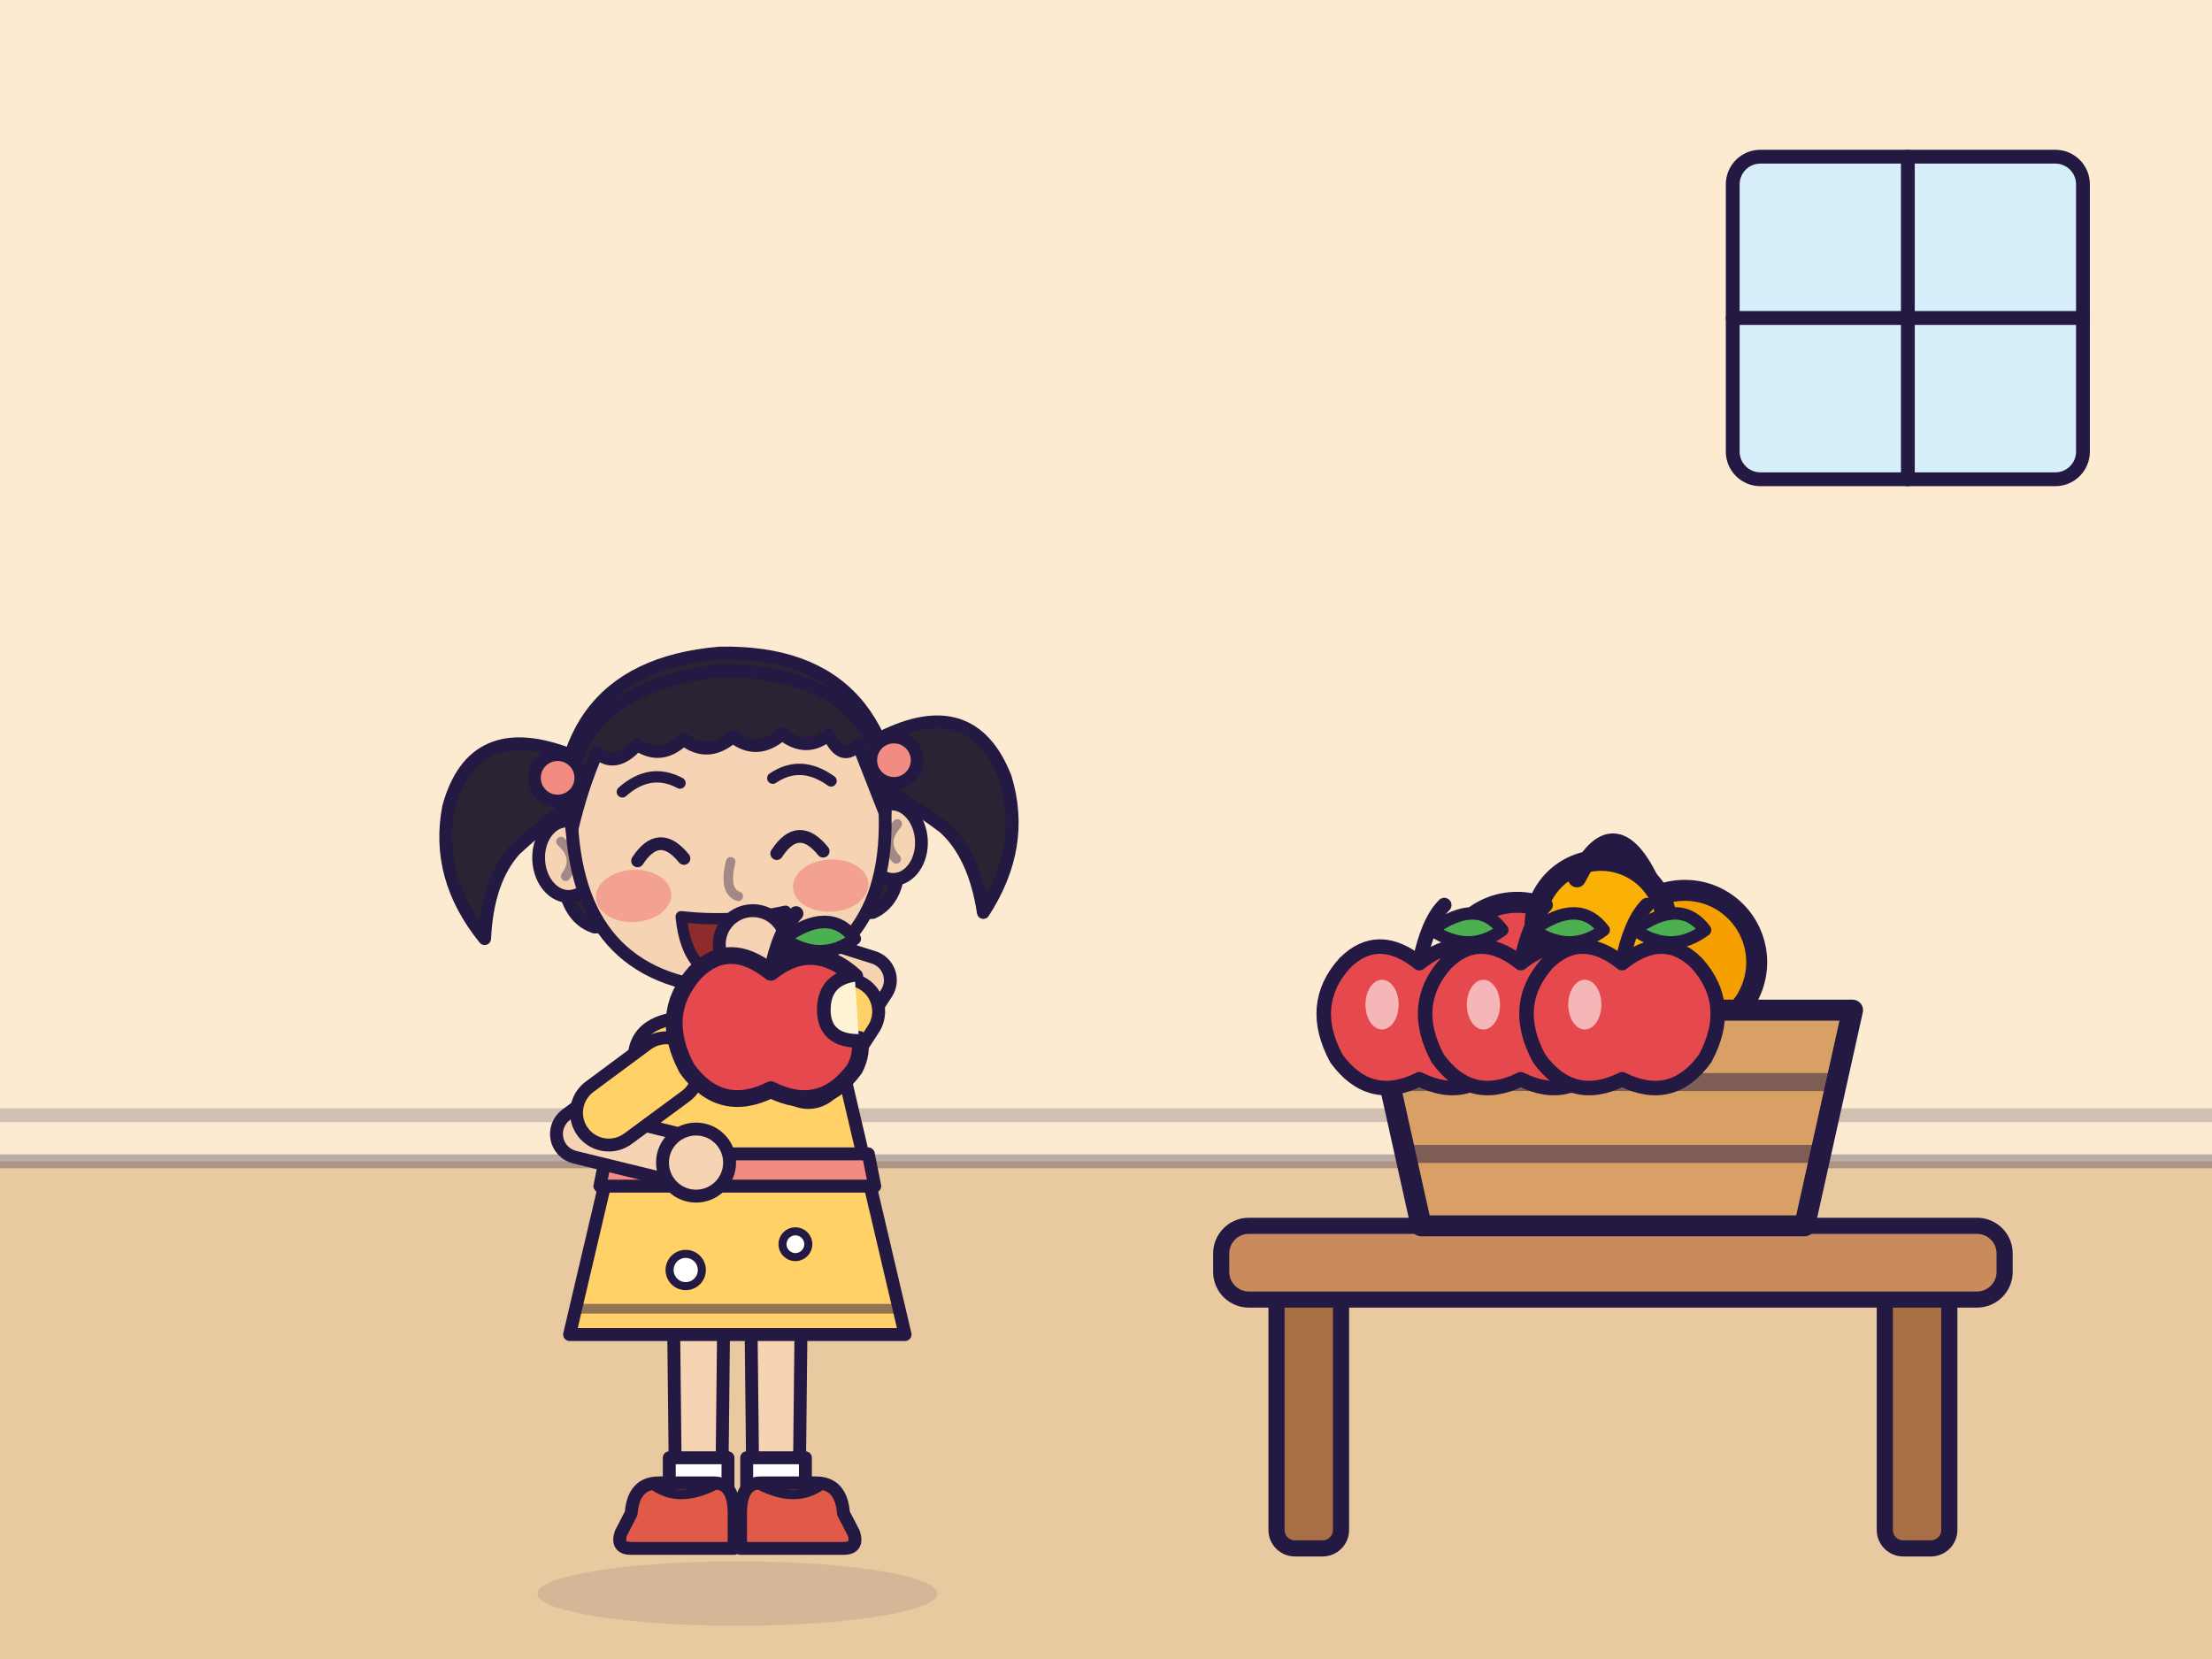
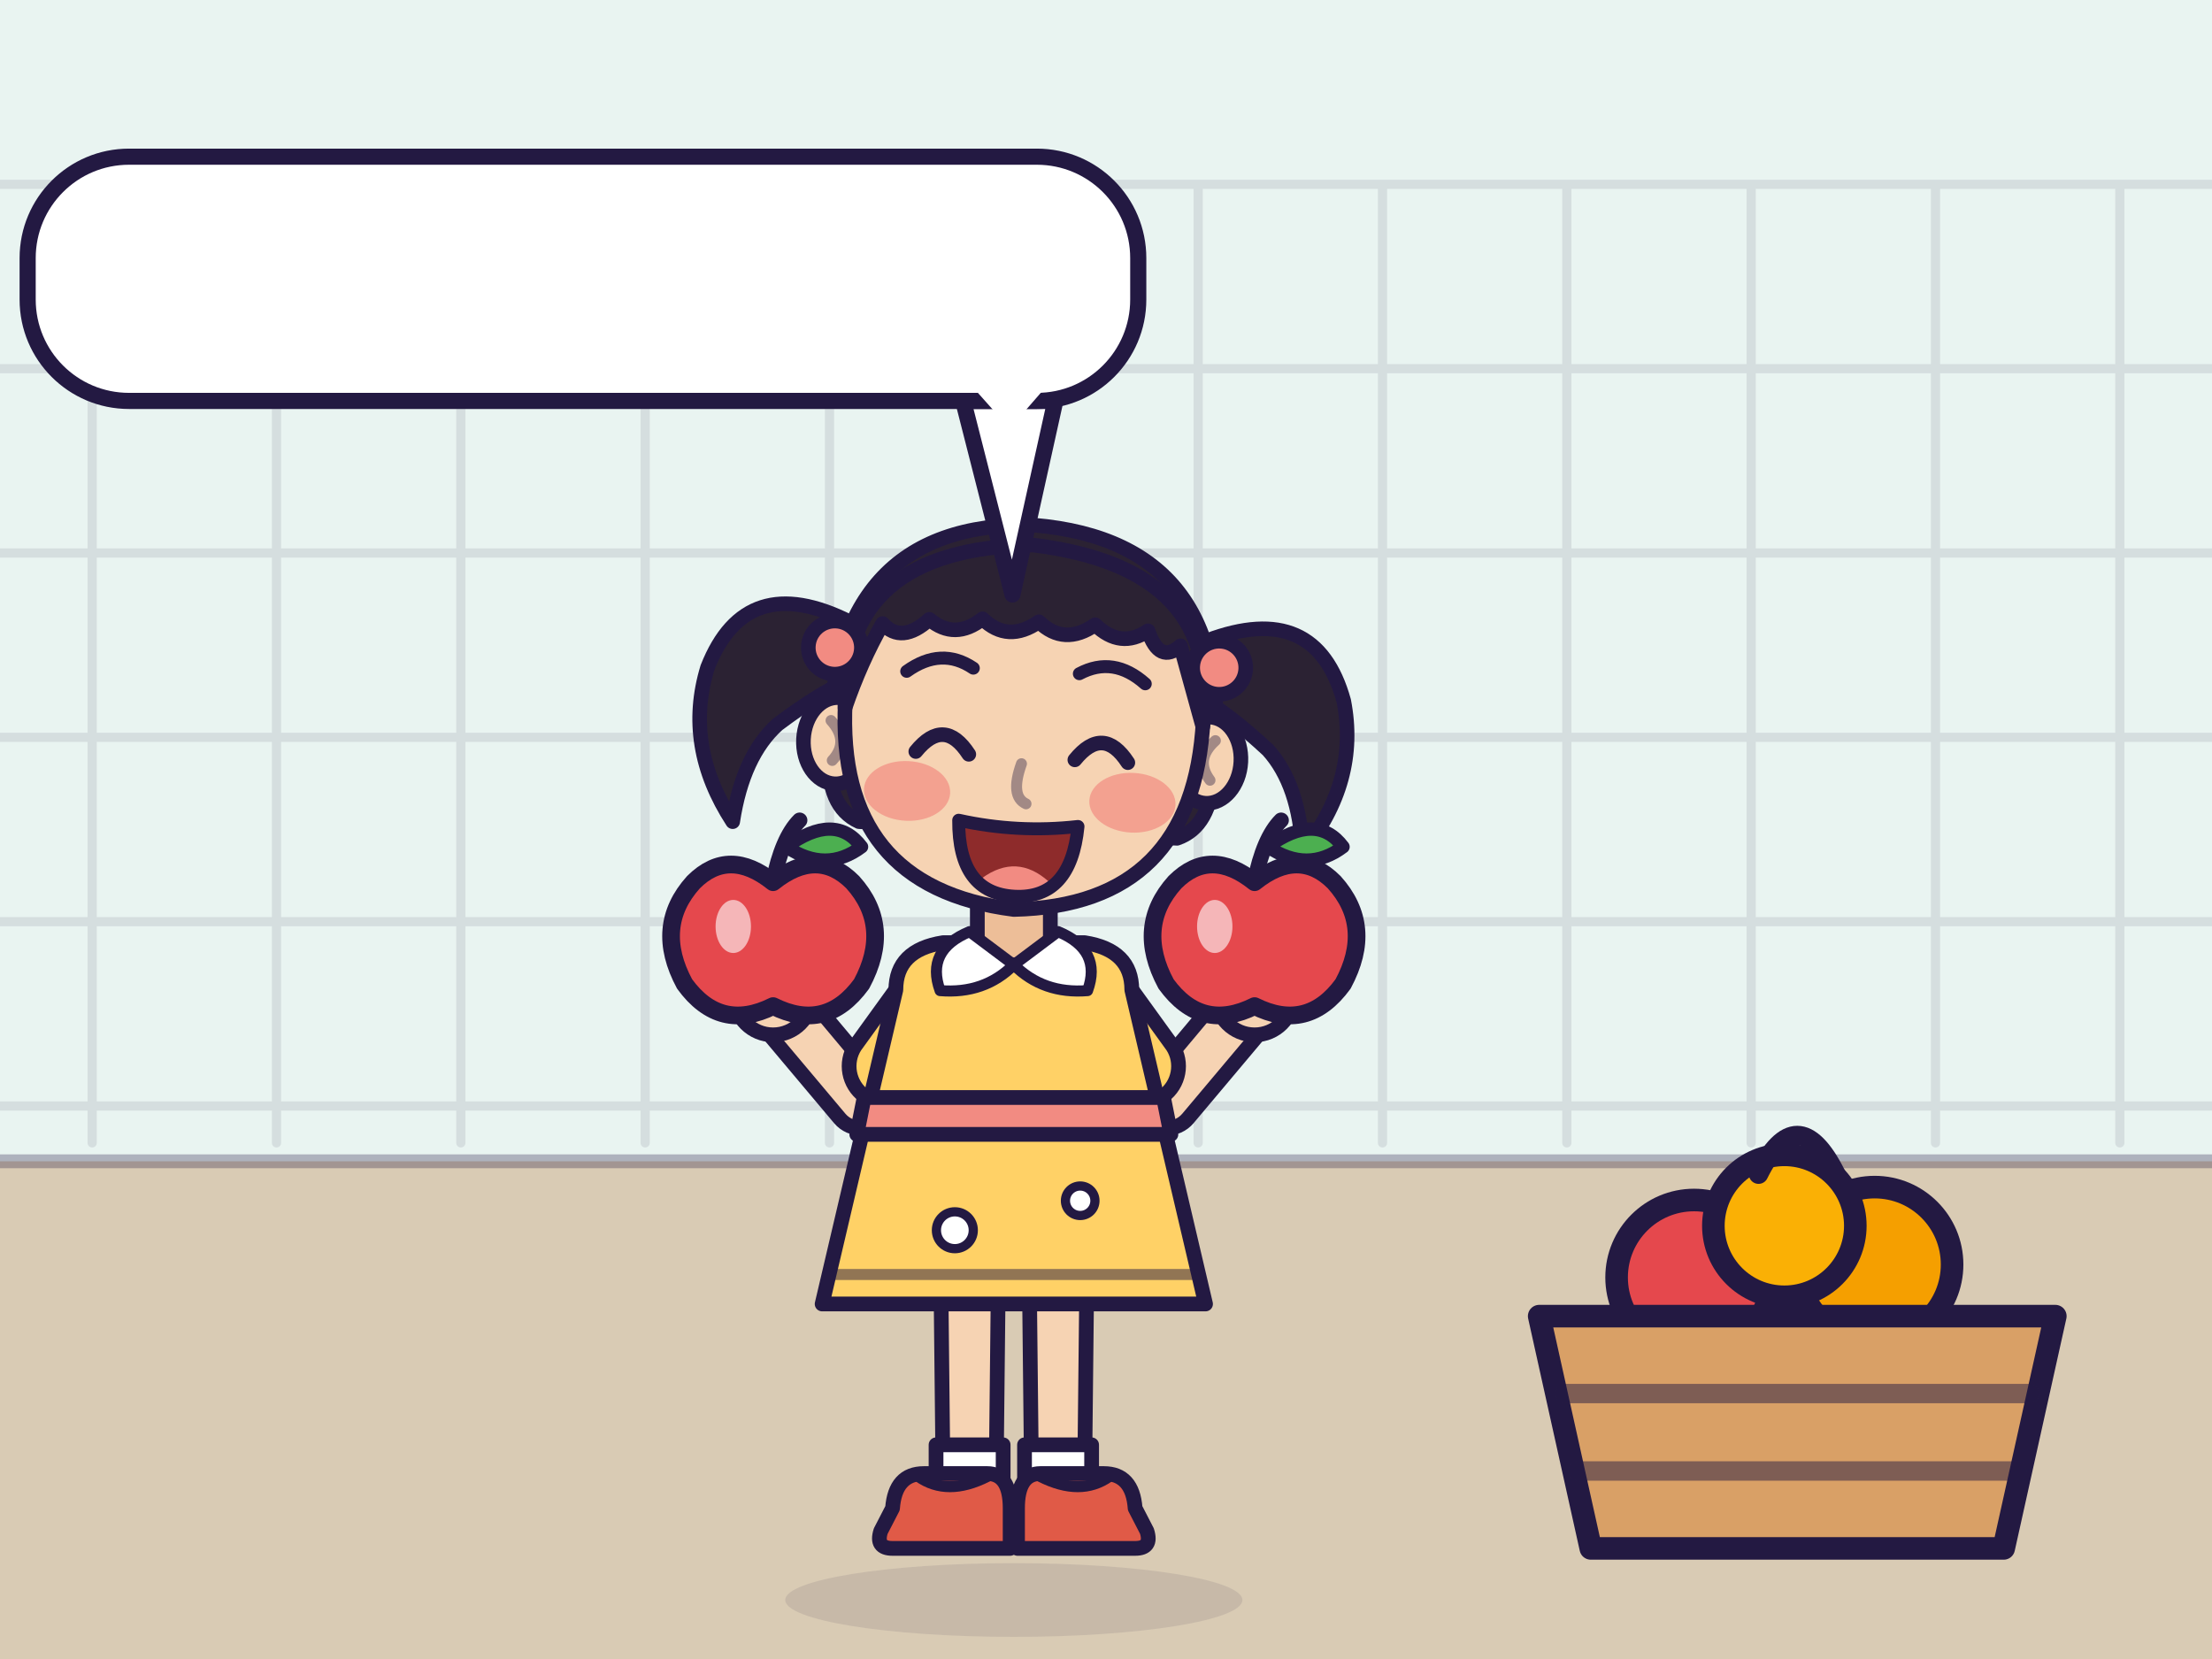
- <svg xmlns="http://www.w3.org/2000/svg" viewBox="0 0 480 360" role="img" aria-label="A basket of red apples; Little Sister takes a bite of one apple.">
+ <svg xmlns="http://www.w3.org/2000/svg" viewBox="0 0 480 360" role="img" aria-label="Little Sister holds up a red apple in each hand, a basket of apples behind her: &quot;我有两个苹果！&quot;">
  <g stroke="#231942" stroke-width="3.5" stroke-linejoin="round" stroke-linecap="round">
-     <rect x="0" y="0" width="480" height="360" fill="#FCEBD0" stroke="none" />
-     <rect x="0" y="252" width="480" height="108" fill="#E8C9A0" stroke="none" />
+     <rect x="0" y="0" width="480" height="360" fill="#E9F4F1" stroke="none" />
+     <path d="M20 40L20 248M60 40L60 248M100 40L100 248M140 40L140 248M180 40L180 248M220 40L220 248M260 40L260 248M300 40L300 248M340 40L340 248M380 40L380 248M420 40L420 248M460 40L460 248M0 40L480 40M0 80L480 80M0 120L480 120M0 160L480 160M0 200L480 200M0 240L480 240" fill="none" stroke-width="2" opacity="0.1" />
+     <rect x="0" y="252" width="480" height="108" fill="#D9CBB4" stroke="none" />
    <path d="M0 252L480 252" fill="none" stroke-width="3" opacity="0.3" />
-     <path d="M0 242L480 242" fill="none" stroke-width="3" opacity="0.2" />
-     <rect x="376" y="34" width="76" height="70" rx="6" fill="#D7EEFB" stroke-width="3" />
-     <path d="M414 34L414 104M376 69L452 69" fill="none" stroke-width="3" />
-     <g transform="translate(350 336)">
-       <g class="prop p-table">
-         <rect x="-73" y="-58" width="14" height="58" rx="4" fill="#A86F45" />
-         <rect x="59" y="-58" width="14" height="58" rx="4" fill="#A86F45" />
-         <rect x="-85" y="-70" width="170" height="16" rx="6" fill="#C98B5B" />
-       </g>
-     </g>
-     <g transform="translate(350 266) scale(1.3 1.3)">
+     <g transform="translate(390 336) scale(1.4 1.4)">
      <g class="prop p-basket">
        <circle cx="-16" cy="-42" r="12" fill="#E5484D" />
        <circle cx="12" cy="-44" r="12" fill="#F59F00" />
        <circle cx="-2" cy="-50" r="11" fill="#FAB005" />
        <path d="M-6-58Q0-70 6-58" fill="none" stroke-width="3" />
        <path d="M-40-36L40-36L32 0L-32 0Z" fill="#D9A066" />
        <path d="M-36-24L36-24M-34-12L34-12" fill="none" stroke-width="3" opacity="0.5" />
      </g>
    </g>
-     <g transform="translate(308 236) scale(0.9 0.9)">
-       <g class="prop p-apple">
-         <path d="M0-30Q2-40 6-44" fill="none" stroke-width="3.5" />
-         <path d="M3-38Q14-46 20-38Q12-32 3-38Z" fill="#4CAF50" stroke-width="3" />
-         <path d="M0-30Q-10-38-18-30Q-27-20-20-7Q-12 4 0-2Q12 4 20-7Q27-20 18-30Q10-38 0-30Z" fill="#E5484D" />
-         <ellipse cx="-9" cy="-20" rx="4" ry="6" fill="#FFFFFF" stroke="none" opacity="0.6" />
-       </g>
-     </g>
-     <g transform="translate(330 236) scale(0.9 0.9)">
-       <g class="prop p-apple">
-         <path d="M0-30Q2-40 6-44" fill="none" stroke-width="3.5" />
-         <path d="M3-38Q14-46 20-38Q12-32 3-38Z" fill="#4CAF50" stroke-width="3" />
-         <path d="M0-30Q-10-38-18-30Q-27-20-20-7Q-12 4 0-2Q12 4 20-7Q27-20 18-30Q10-38 0-30Z" fill="#E5484D" />
-         <ellipse cx="-9" cy="-20" rx="4" ry="6" fill="#FFFFFF" stroke="none" opacity="0.6" />
-       </g>
-     </g>
-     <g transform="translate(352 236) scale(0.9 0.9)">
-       <g class="prop p-apple">
-         <path d="M0-30Q2-40 6-44" fill="none" stroke-width="3.5" />
-         <path d="M3-38Q14-46 20-38Q12-32 3-38Z" fill="#4CAF50" stroke-width="3" />
-         <path d="M0-30Q-10-38-18-30Q-27-20-20-7Q-12 4 0-2Q12 4 20-7Q27-20 18-30Q10-38 0-30Z" fill="#E5484D" />
-         <ellipse cx="-9" cy="-20" rx="4" ry="6" fill="#FFFFFF" stroke="none" opacity="0.6" />
-       </g>
-     </g>
-     <g transform="translate(160 336) scale(0.7 0.7)">
-       <g class="char c-1 ch-meimei">
+     <g transform="translate(220 336) scale(0.8 0.8)">
+       <g class="char c-1 ch-meimei act">
        <g transform="translate(-150 -432)">
          <ellipse class="shadow" cx="150" cy="446" rx="62" ry="10" fill="#231942" stroke="none" opacity="0.1" />
          <g class="figure" stroke="#231942" stroke-width="4" stroke-linejoin="round" stroke-linecap="round">
            <g class="legs">
              <path d="M129.9 329.7L146.1 329.7L145.1 422.6L130.9 422.6Z" fill="#F6D3B3" />
              <path d="M128.9 403.9L147.1 403.9L147.1 422.6L128.9 422.6Z" fill="#FFFFFF" />
              <path d="M153.9 329.7L170.1 329.7L169.1 422.6L154.9 422.6Z" fill="#F6D3B3" />
              <path d="M152.9 403.9L171.1 403.9L171.1 422.6L152.9 422.6Z" fill="#FFFFFF" />
              <path d="M149 421.1Q149 411.7 142.8 411.7L125.6 411.7Q117.8 411.7 117.1 421.1L113.9 427.3Q112.4 432 117.1 432L149 432Z" fill="#E05A47" />
              <path d="M124.1 412.5Q131.9 418 142.8 412.5" fill="none" stroke-width="3" />
              <path d="M151 421.1Q151 411.7 157.2 411.7L174.4 411.7Q182.2 411.7 182.9 421.1L186.1 427.3Q187.6 432 182.9 432L151 432Z" fill="#E05A47" />
              <path d="M175.9 412.5Q168.1 418 157.2 412.5" fill="none" stroke-width="3" />
            </g>
            <g transform="translate(150 333.7)">
              <g class="upper">
                <g transform="translate(-150 -333.7)">
+                   <g transform="translate(172 283.7)">
+                     <g class="arm-left">
+                       <g transform="translate(-172 -283.7)">
+                         <path d="M166 288L185.6 315A7.4 7.4 0 0 0 197.2 315.4L217.8 290.9A7.4 7.4 0 0 0 206.5 281.4L192 298.7L178 279.4A7.4 7.4 0 0 0 166 288Z" fill="#F6D3B3" />
+                         <path d="M163.9 289.6L177 307.6A10 10 0 0 0 193.1 295.8L180.1 277.8A10 10 0 0 0 163.9 289.6Z" fill="#FFD166" />
+                         <circle class="hand" cx="215.3" cy="282.3" r="10.4" fill="#F6D3B3" />
+                       </g>
+                     </g>
+                   </g>
+                   <g transform="translate(128 283.7)">
+                     <g class="arm-right">
+                       <g transform="translate(-128 -283.7)">
+                         <path d="M122 279.4L108 298.7L93.5 281.4A7.4 7.4 0 0 0 82.2 290.9L102.8 315.4A7.4 7.4 0 0 0 114.4 315L134 288A7.4 7.4 0 0 0 122 279.4Z" fill="#F6D3B3" />
+                         <path d="M119.9 277.8L106.9 295.8A10 10 0 0 0 123 307.6L136.1 289.6A10 10 0 0 0 119.9 277.8Z" fill="#FFD166" />
+                         <circle class="hand" cx="84.7" cy="282.3" r="10.4" fill="#F6D3B3" />
+                       </g>
+                     </g>
+                   </g>
                  <g class="body">
                    <path d="M118 280.5Q118 269.7 130.8 267.7L169.2 267.7Q182 269.7 182 280.5L202 365.7L98 365.7Z" fill="#FFD166" />
                    <path d="M109.4 309.7L190.6 309.7L192.6 319.7L107.4 319.7Z" fill="#F28B82" />
                    <g class="neck">
                      <rect x="140.1" y="250.7" width="19.8" height="23" rx="6" fill="#EDBE98" />
                    </g>
                    <path d="M138 264.7Q126 269.7 130 280.7Q142 281.7 150 273.7Z" fill="#FFFFFF" stroke-width="3" />
                    <path d="M162 264.7Q174 269.7 170 280.7Q158 281.7 150 273.7Z" fill="#FFFFFF" stroke-width="3" />
                    <circle cx="134" cy="345.7" r="5" fill="#FFFFFF" stroke-width="2.5" />
                    <circle cx="168" cy="337.7" r="4" fill="#FFFFFF" stroke-width="2.5" />
                    <path d="M101.6 357.7L198.4 357.7" fill="none" stroke-width="3" opacity="0.5" />
                  </g>
-                   <g transform="translate(150 258.7) rotate(-3)">
-                     <g class="head act">
+                   <g transform="translate(150 258.7) rotate(3)">
+                     <g class="head">
                      <g transform="translate(-150 -258.7)">
                        <g transform="translate(150 210.1) scale(0.9)" stroke-width="4.4">
                          <g class="hair-back">
                            <path d="M-54-30Q-86-44-96-14Q-102 10-86 32Q-84 12-74 2Q-62-8-54-12Z" fill="#2B2233" />
                            <path d="M54-30Q86-44 96-14Q102 10 86 32Q84 12 74 2Q62-8 54-12Z" fill="#2B2233" />
                            <path d="M-58 10Q-62-60 0-62Q62-60 58 10Q58 26 48 30L-48 30Q-58 26-58 10Z" fill="#2B2233" />
                          </g>
                          <g class="ears">
                            <ellipse cx="-56" cy="6" rx="10" ry="13" fill="#F6D3B3" />
                            <ellipse cx="56" cy="6" rx="10" ry="13" fill="#F6D3B3" />
                            <path d="M-58 0Q-52 6-57 12" fill="none" stroke-width="3.3" opacity="0.4" />
                            <path d="M58 0Q52 6 57 12" fill="none" stroke-width="3.3" opacity="0.4" />
                          </g>
                          <path class="face" d="M-54-6Q-54-52 0-52Q54-52 54-6Q54 50 0 54Q-54 50-54-6Z" fill="#F6D3B3" />
                          <g class="hair">
                            <path d="M-54-4Q-58-52 0-56Q58-52 54-4Q50-16 46-28Q40-22 36-32Q28-26 20-33Q11-26 3-33Q-6-26-14-33Q-22-26-30-32Q-38-24-44-30Q-50-18-54-4Z" fill="#2B2233" />
                            <circle cx="-58" cy="-22" r="8" fill="#F28B82" />
                            <circle cx="58" cy="-22" r="8" fill="#F28B82" />
                          </g>
                          <g class="cheeks">
                            <ellipse cx="-34" cy="20" rx="13" ry="9" fill="#F28B82" stroke="none" opacity="0.7" />
                            <ellipse cx="34" cy="20" rx="13" ry="9" fill="#F28B82" stroke="none" opacity="0.7" />
                          </g>
                          <g class="brows">
                            <path d="M-36-16Q-26-24-16-18M16-18Q26-24 36-16" fill="none" stroke-width="3.9" />
                          </g>
                          <g transform="translate(0 4)">
                            <g class="eyes">
                              <g transform="translate(0 -4)">
                                <path d="M-32 8Q-24-3-16 8M16 8Q24-3 32 8" fill="none" stroke-width="4.4" />
                              </g>
                            </g>
                          </g>
                          <g class="nose">
                            <path d="M0 10Q-3 20 2 22" fill="none" stroke-width="3.3" opacity="0.4" />
                          </g>
                          <g class="mouth">
                            <path d="M-18 28Q0 31 18 28Q17 50 0 50Q-17 50-18 28Z" fill="#8E2B2B" stroke="none" />
                            <path d="M-10 45Q0 37 10 45Q6 50 0 50Q-6 50-10 45Z" fill="#F28B82" stroke="none" />
                            <path d="M-18 28Q0 31 18 28Q17 50 0 50Q-17 50-18 28Z" fill="none" stroke-width="3.9" />
                          </g>
                        </g>
                      </g>
                    </g>
                  </g>
-                   <g transform="translate(172 283.7)">
-                     <g class="arm-left">
-                       <g transform="translate(-172 -283.7)">
-                         <path d="M178.2 287.7L196.3 259.8A7.4 7.4 0 0 0 192.3 248.8L161.8 239.2A7.4 7.4 0 0 0 157.4 253.2L178.7 259.9L165.8 279.7A7.4 7.4 0 0 0 178.2 287.7Z" fill="#F6D3B3" />
-                         <path d="M180.4 289.2L192.5 270.5A10 10 0 0 0 175.7 259.7L163.6 278.3A10 10 0 0 0 180.4 289.2Z" fill="#FFD166" />
-                         <circle class="hand" cx="154.8" cy="244.7" r="10.4" fill="#F6D3B3" />
-                       </g>
+                   <g transform="translate(215.3 287.3) scale(1.2 1.2)">
+                     <g class="prop p-apple">
+                       <path d="M0-30Q2-40 6-44" fill="none" stroke-width="3.5" />
+                       <path d="M3-38Q14-46 20-38Q12-32 3-38Z" fill="#4CAF50" stroke-width="3" />
+                       <path d="M0-30Q-10-38-18-30Q-27-20-20-7Q-12 4 0-2Q12 4 20-7Q27-20 18-30Q10-38 0-30Z" fill="#E5484D" />
+                       <ellipse cx="-9" cy="-20" rx="4" ry="6" fill="#FFFFFF" stroke="none" opacity="0.6" />
                    </g>
                  </g>
-                   <g transform="translate(128 283.7)">
-                     <g class="arm-right">
-                       <g transform="translate(-128 -283.7)">
-                         <path d="M123.6 277.8L96.9 297.6A7.4 7.4 0 0 0 99.5 310.7L130.6 318.3A7.4 7.4 0 0 0 134.1 304L118.2 300.1L132.4 289.6A7.4 7.4 0 0 0 123.6 277.8Z" fill="#F6D3B3" />
-                         <path d="M122 275.7L104.2 288.9A10 10 0 0 0 116.1 305L134 291.8A10 10 0 0 0 122 275.7Z" fill="#FFD166" />
-                         <circle class="hand" cx="137.2" cy="312.4" r="10.4" fill="#F6D3B3" />
-                       </g>
-                     </g>
-                   </g>
-                   <g transform="translate(160.4 292.4) scale(1.3 1.3)">
-                     <g class="prop p-apple-bite target">
+                   <g transform="translate(84.7 287.3) scale(1.2 1.2)">
+                     <g class="prop p-apple">
                      <path d="M0-30Q2-40 6-44" fill="none" stroke-width="3.5" />
                      <path d="M3-38Q14-46 20-38Q12-32 3-38Z" fill="#4CAF50" stroke-width="3" />
-                       <path d="M0-30Q-10-38-18-30Q-27-20-20-7Q-12 4 0-2Q12 4 20-7Q22-11 21-14Q13-14 13-21Q13-28 20-29Q10-38 0-30Z" fill="#E5484D" />
-                       <path d="M21-14Q13-14 13-21Q13-28 20-29" fill="#FFF3D6" stroke-width="2.5" />
+                       <path d="M0-30Q-10-38-18-30Q-27-20-20-7Q-12 4 0-2Q12 4 20-7Q27-20 18-30Q10-38 0-30Z" fill="#E5484D" />
+                       <ellipse cx="-9" cy="-20" rx="4" ry="6" fill="#FFFFFF" stroke="none" opacity="0.6" />
                    </g>
                  </g>
                </g>
              </g>
            </g>
          </g>
        </g>
      </g>
    </g>
+     <g transform="translate(219.7 129)">
+       <g class="bubble b-1 has-text line-0">
+         <g transform="translate(-219.7 -129)">
+           <path d="M209 87L219.7 129L229 87Z" fill="#FFFFFF" />
+           <rect x="6" y="34" width="241" height="53" rx="22" fill="#FFFFFF" />
+           <path d="M210.2 83L219.1 93L227.8 83Z" fill="#FFFFFF" stroke="none" />
+         </g>
+       </g>
+     </g>
  </g>
</svg>
